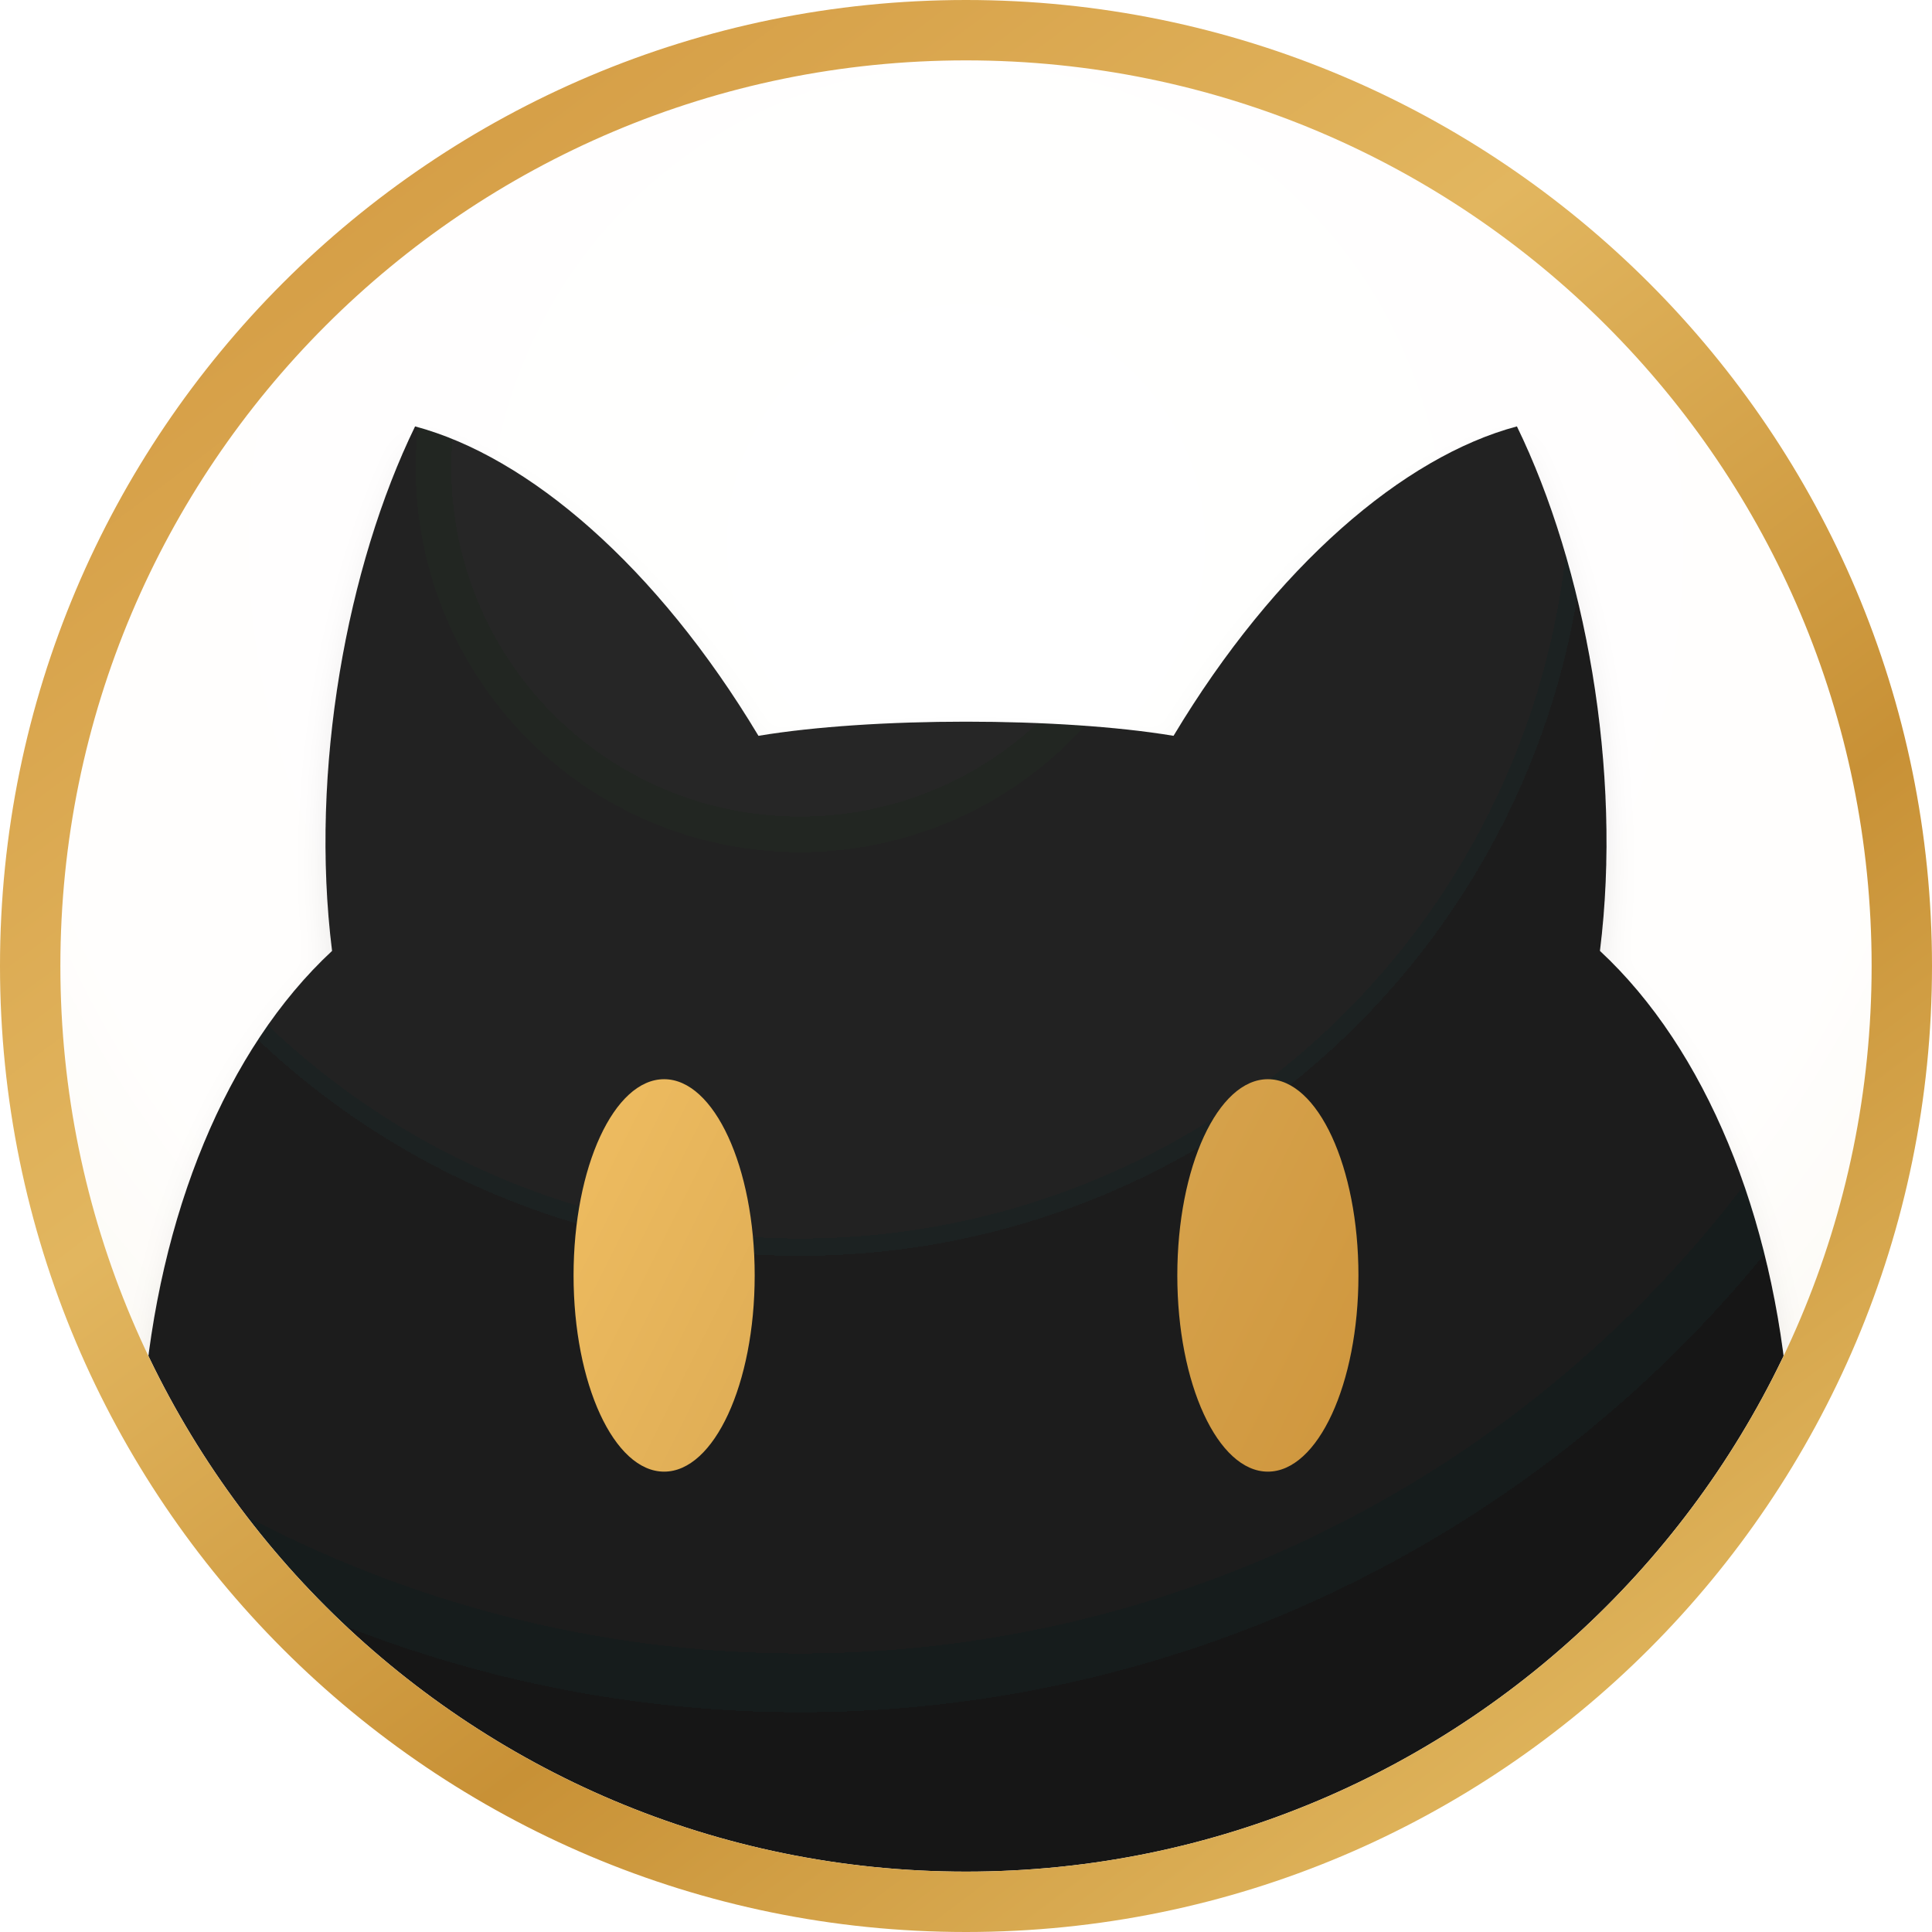
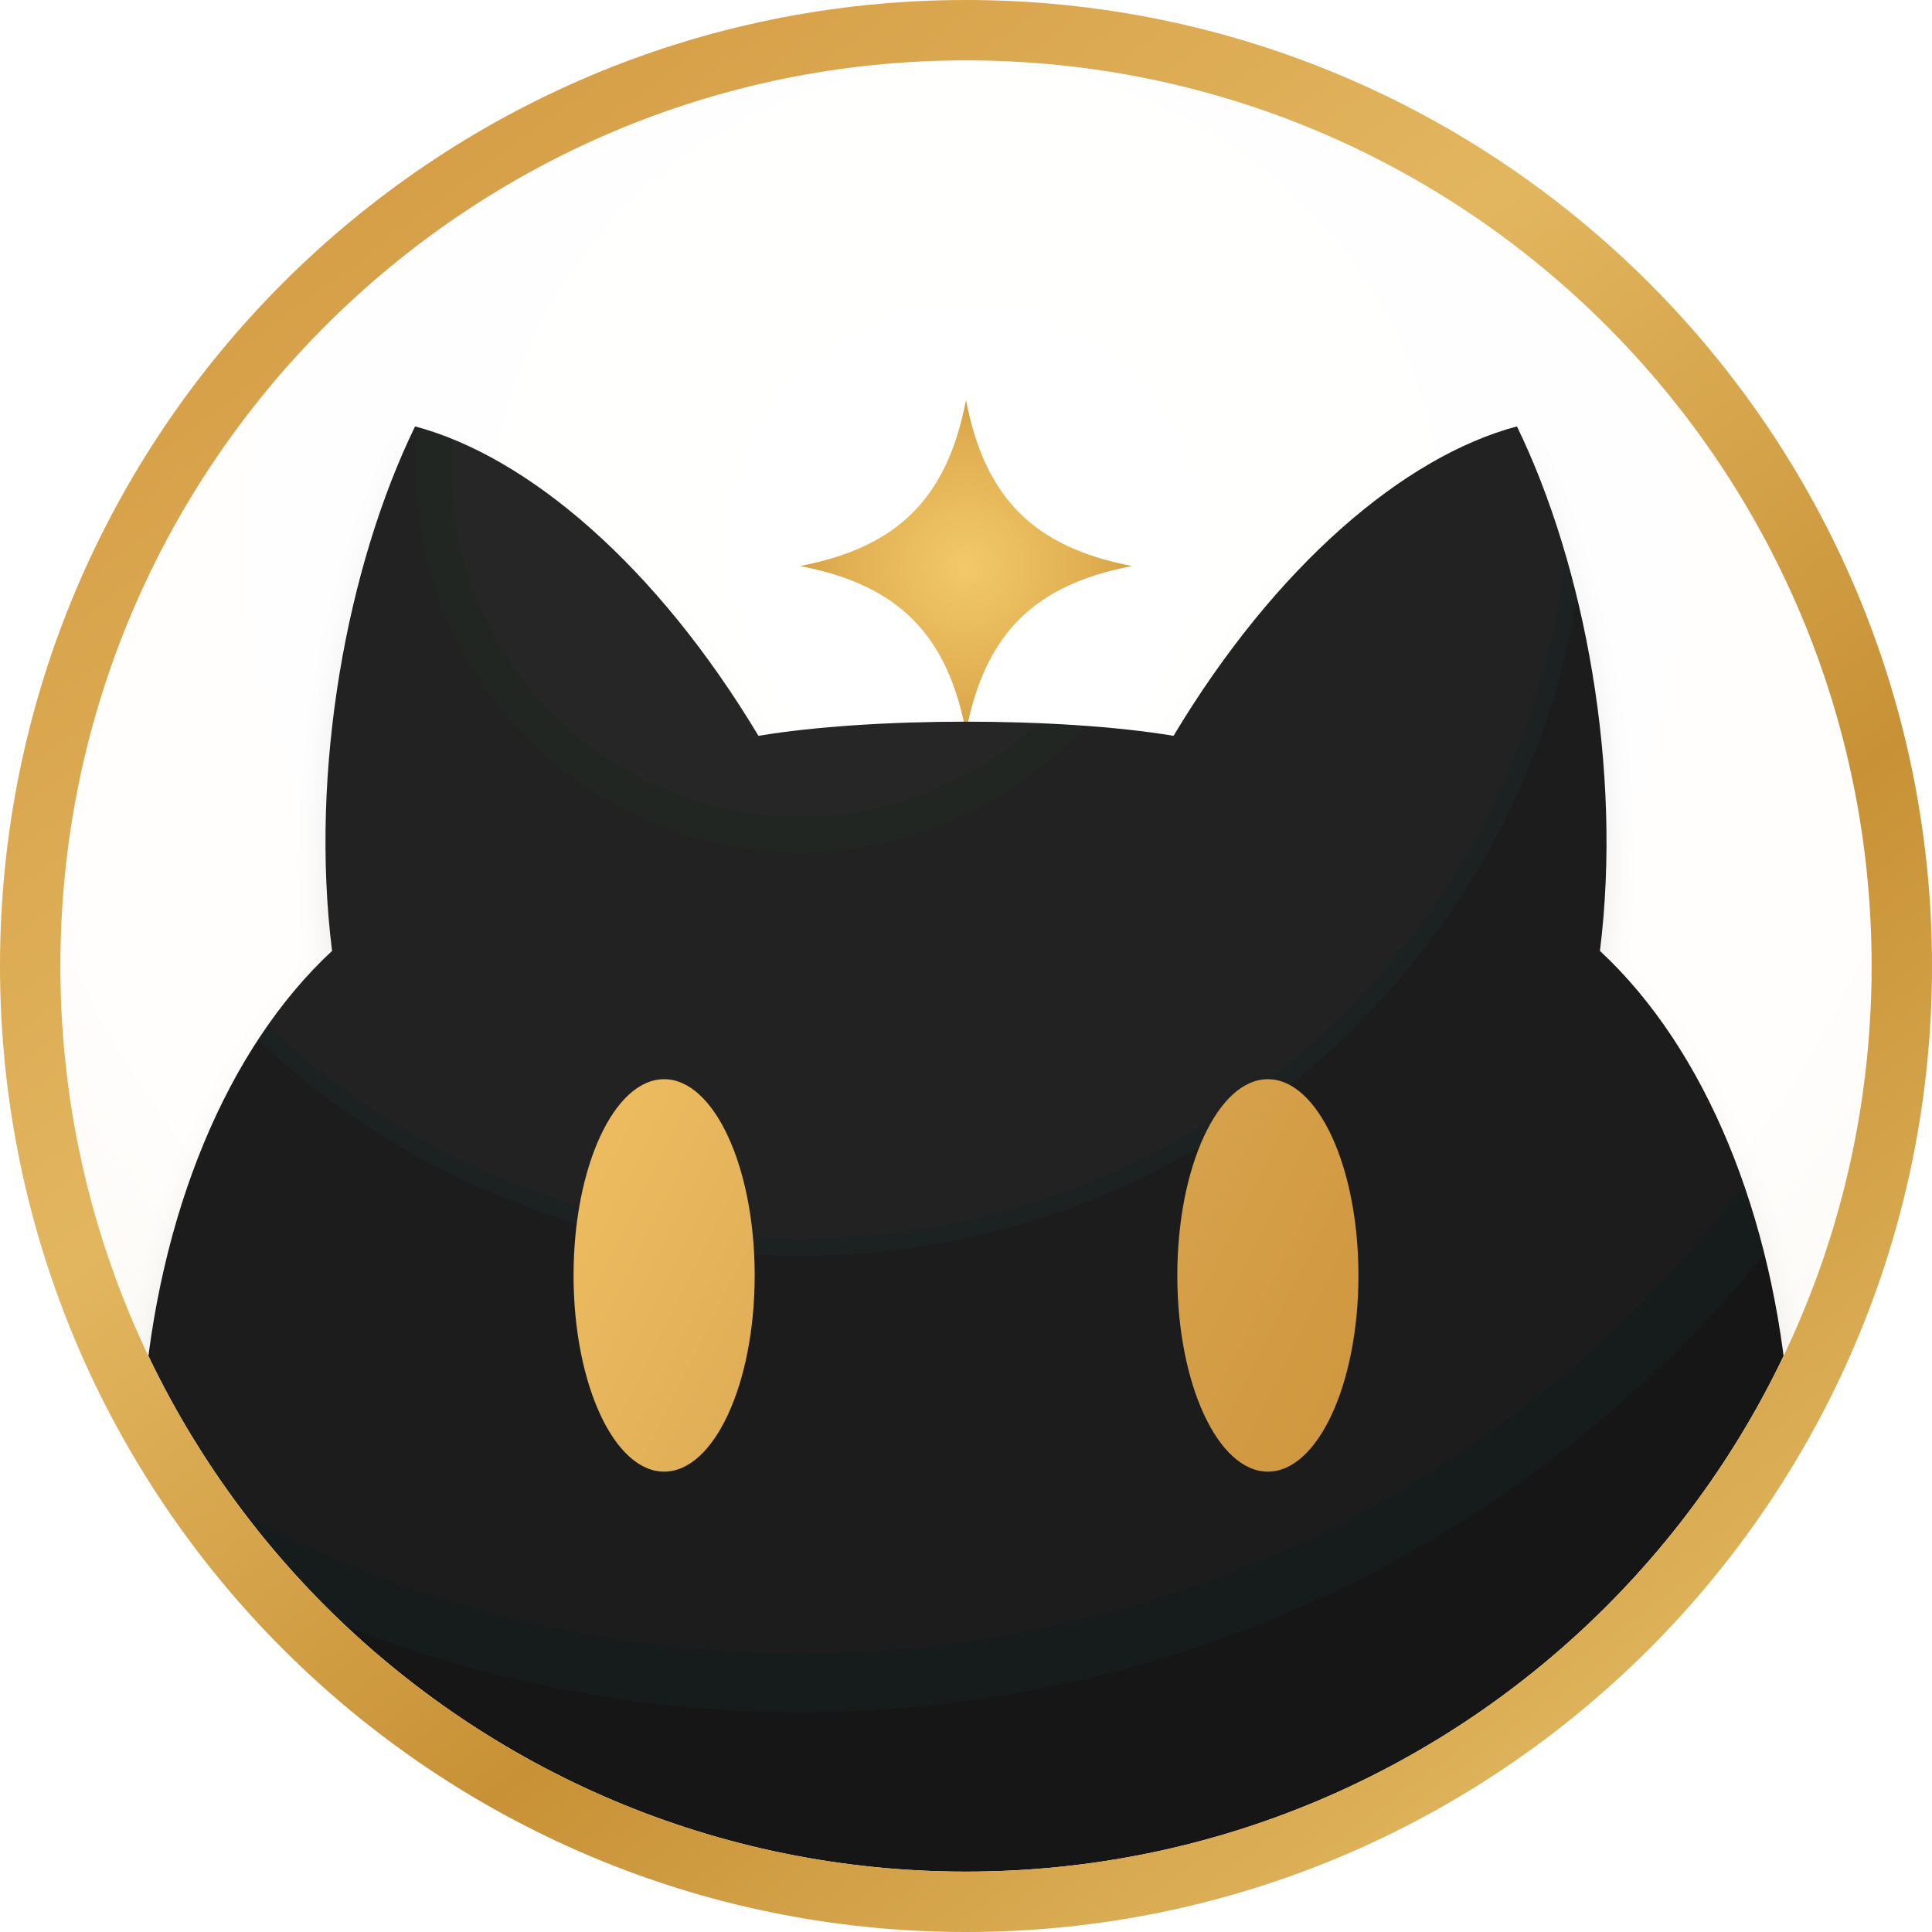
<svg xmlns="http://www.w3.org/2000/svg" width="512" height="512" viewBox="-256 -256 512 512" role="img" aria-labelledby="title desc">
  <defs>
    <radialGradient id="paper" cx="0" cy="-112" r="352" gradientUnits="userSpaceOnUse">
      <stop offset="0%" stop-color="#ffffff" />
      <stop offset="72%" stop-color="#fffefd" />
      <stop offset="100%" stop-color="#fbf8f1" />
    </radialGradient>
    <linearGradient id="ringGold" x1="-168" y1="-224" x2="168" y2="224" gradientUnits="userSpaceOnUse">
      <stop offset="0%" stop-color="#d49c44" />
      <stop offset="36%" stop-color="#e2b65f" />
      <stop offset="68%" stop-color="#c89136" />
      <stop offset="100%" stop-color="#e1b75f" />
    </linearGradient>
+     <radialGradient id="sparkleGold" cx="0" cy="-106" r="56" gradientUnits="userSpaceOnUse">
+       <stop offset="0%" stop-color="#f2c968" />
+       <stop offset="62%" stop-color="#dfad50" />
+       <stop offset="100%" stop-color="#c89136" />
+     </radialGradient>
    <linearGradient id="eyeGold" x1="-104" y1="32" x2="104" y2="136" gradientUnits="userSpaceOnUse">
      <stop offset="0%" stop-color="#efbd61" />
      <stop offset="52%" stop-color="#d8a650" />
      <stop offset="100%" stop-color="#cf963d" />
    </linearGradient>
    <radialGradient id="catBlack" cx="-44" cy="-132" r="360" gradientUnits="userSpaceOnUse">
      <stop offset="0%" stop-color="#282928" />
      <stop offset="44%" stop-color="#222222" />
      <stop offset="100%" stop-color="#171818" />
    </radialGradient>
    <clipPath id="innerWindow">
      <circle cx="0" cy="0" r="240" />
    </clipPath>
    <filter id="catSoftness" x="-256" y="-256" width="512" height="512" filterUnits="userSpaceOnUse">
      <feDropShadow dx="0" dy="6" stdDeviation="4" flood-color="#000000" flood-opacity="0.08" />
    </filter>
  </defs>
  <circle cx="0" cy="0" r="240" fill="url(#paper)" />
  <g clip-path="url(#innerWindow)">
+     <path id="logoSparkle" fill="url(#sparkleGold)" d="M0-150          C5-124 18-111 44-106          C18-101 5-88 0-62          C-5-88 -18-101 -44-106          C-18-111 -5-124 0-150Z" />
    <path fill="url(#catBlack)" filter="url(#catSoftness)" d="M-146-143          C-116-135-82-106-55-61          C-25-66 25-66 55-61          C82-106 116-135 146-143          C164-106 174-52 168-4          C196 22 214 66 218 116          C226 208 145 264 0 264          C-145 264-226 208-218 116          C-214 66-196 22-168-4          C-174-52-164-106-146-143Z" />
    <ellipse cx="-80" cy="82" rx="24" ry="52" fill="url(#eyeGold)" />
    <ellipse cx="80" cy="82" rx="24" ry="52" fill="url(#eyeGold)" />
  </g>
  <circle cx="0" cy="0" r="248" fill="none" stroke="url(#ringGold)" stroke-width="16" />
</svg>
